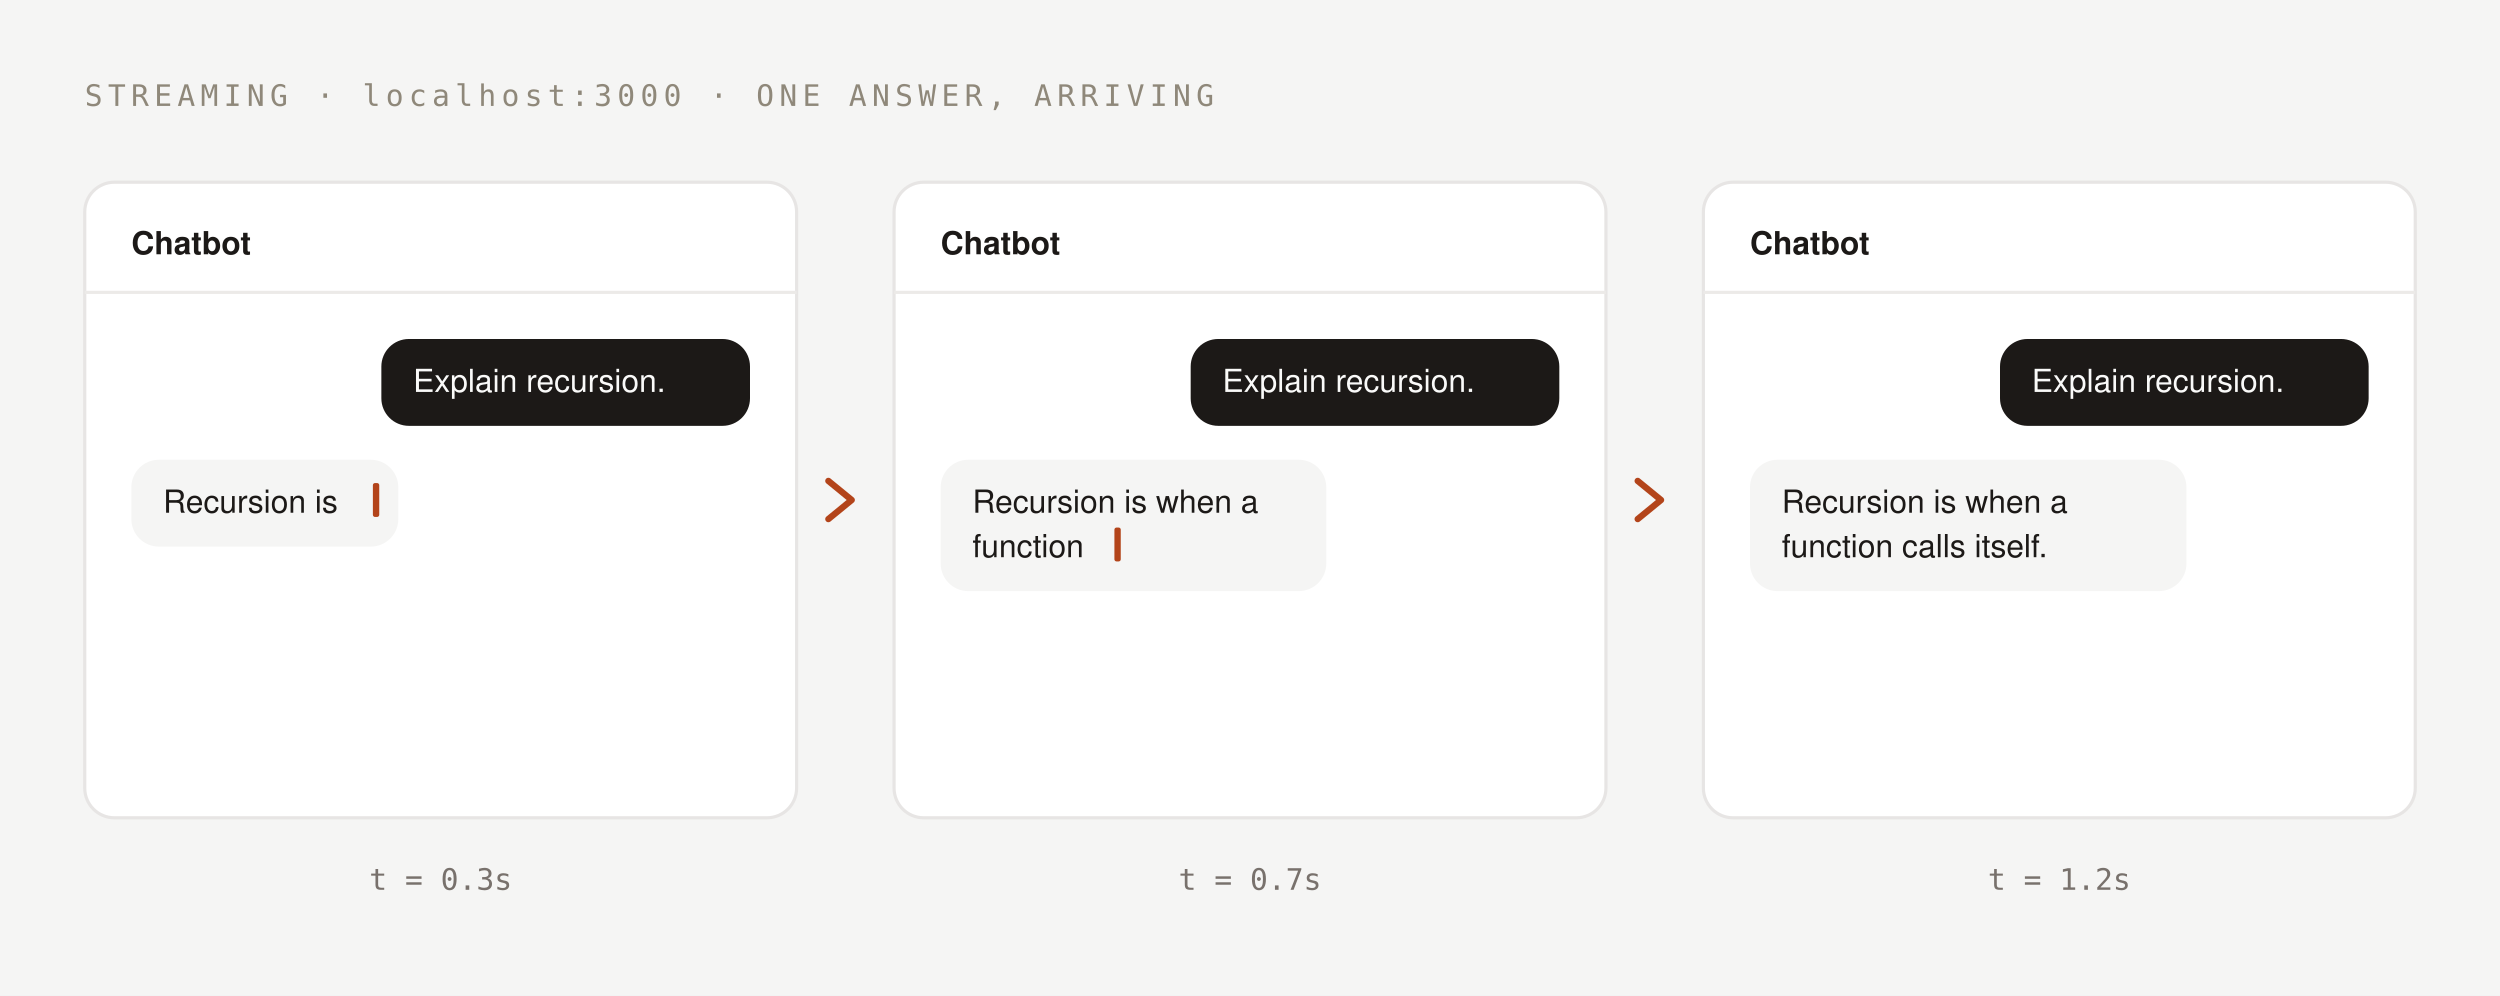
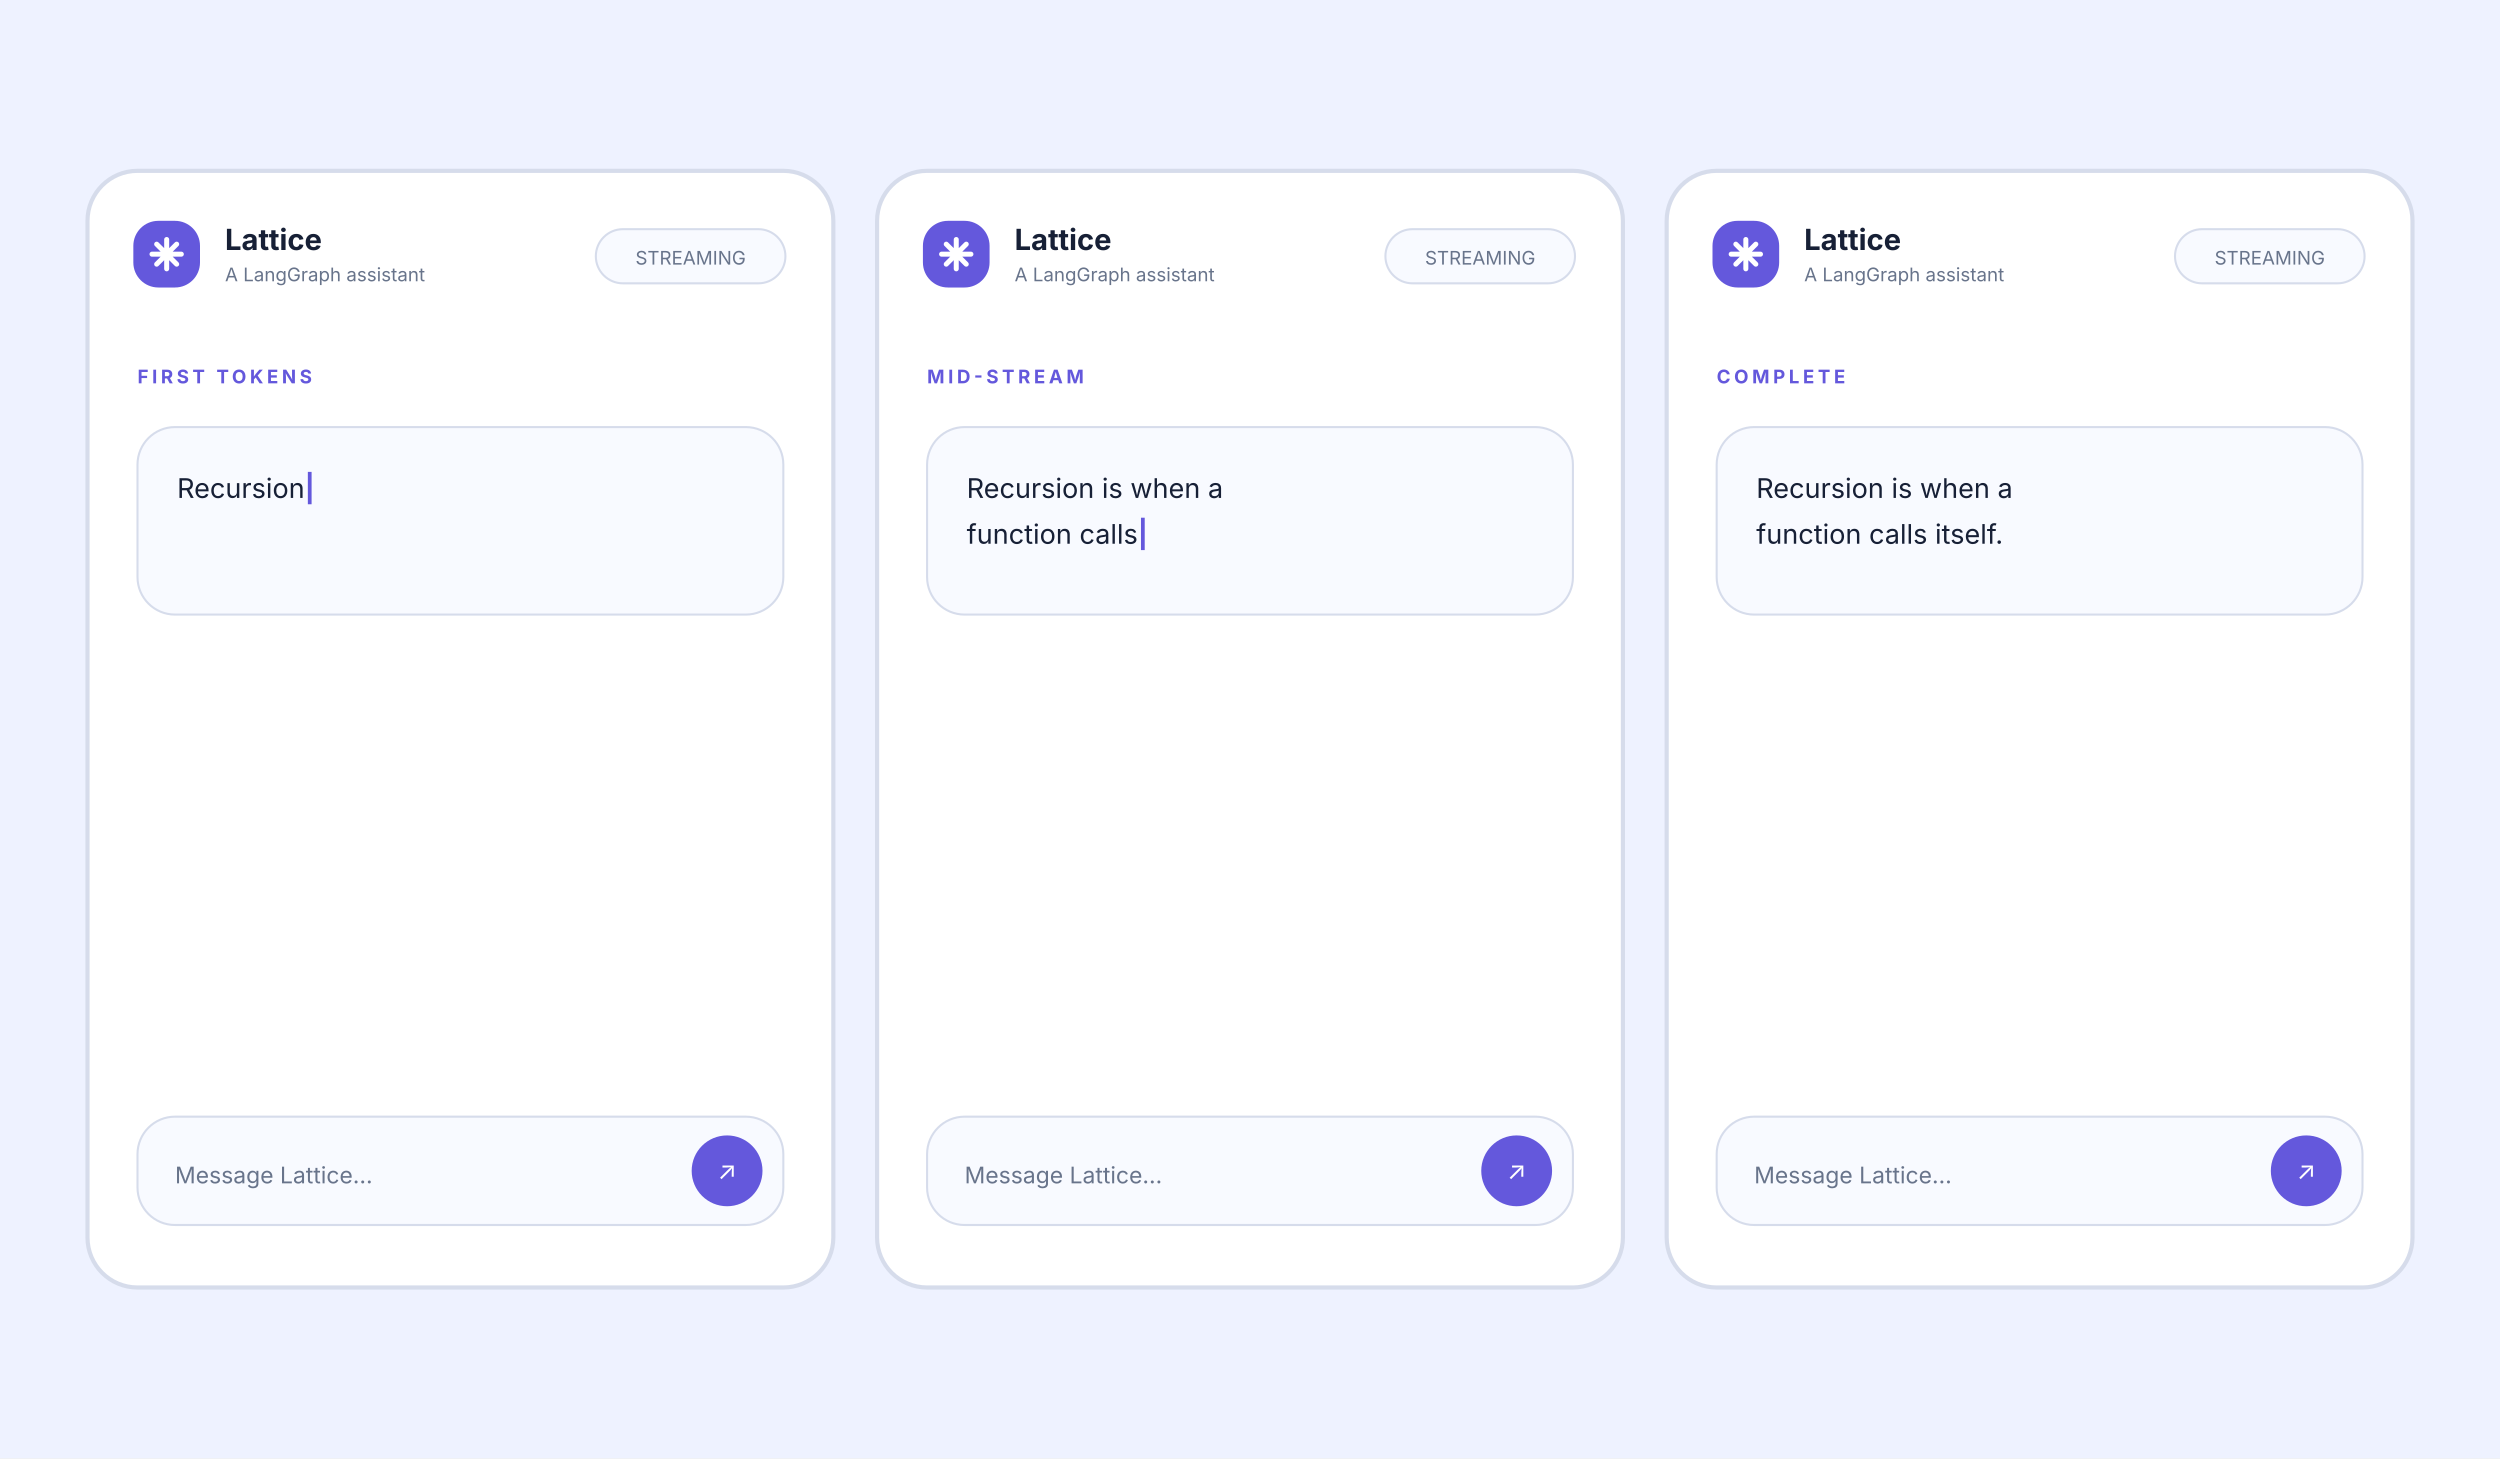
- <svg xmlns="http://www.w3.org/2000/svg" width="1180" height="470" viewBox="0 0 1180 470" font-family="-apple-system, 'Segoe UI', Helvetica, Arial, sans-serif">
-   <rect width="1180" height="470" fill="#f5f5f4" />
-   <text x="40" y="50" font-family="'SF Mono', Menlo, Consolas, monospace" font-size="14" letter-spacing="2.5" fill="#8f887a">STREAMING · localhost:3000 · ONE ANSWER, ARRIVING</text>
-   <rect x="40" y="86" width="336" height="300" rx="14" fill="#ffffff" stroke="#e7e5e4" stroke-width="1.5" />
-   <text x="62" y="120" font-family="-apple-system, 'Segoe UI', Helvetica, Arial, sans-serif" font-size="15" font-weight="700" fill="#1c1917">Chatbot</text>
-   <line x1="40" y1="138" x2="376" y2="138" stroke="#eceae8" stroke-width="1.5" />
-   <rect x="180" y="160" width="174" height="41" rx="13" fill="#1c1917" />
-   <text x="195" y="185" font-family="-apple-system, 'Segoe UI', Helvetica, Arial, sans-serif" font-size="15" fill="#fafaf9">Explain recursion.</text>
-   <rect x="62" y="217" width="126" height="41" rx="13" fill="#f5f5f4" />
-   <text x="77" y="242" font-family="-apple-system, 'Segoe UI', Helvetica, Arial, sans-serif" font-size="15" fill="#1c1917">Recursion is</text>
-   <rect x="176" y="228" width="3" height="16" rx="1" fill="#b3441a" />
-   <text x="208" y="420" font-family="'SF Mono', Menlo, Consolas, monospace" font-size="14" fill="#78716c" text-anchor="middle">t = 0.3s</text>
-   <path d="M 391 227 l 11 9 l -11 9" fill="none" stroke="#b3441a" stroke-width="3" stroke-linecap="round" stroke-linejoin="round" />
-   <rect x="422" y="86" width="336" height="300" rx="14" fill="#ffffff" stroke="#e7e5e4" stroke-width="1.5" />
-   <text x="444" y="120" font-family="-apple-system, 'Segoe UI', Helvetica, Arial, sans-serif" font-size="15" font-weight="700" fill="#1c1917">Chatbot</text>
-   <line x1="422" y1="138" x2="758" y2="138" stroke="#eceae8" stroke-width="1.5" />
-   <rect x="562" y="160" width="174" height="41" rx="13" fill="#1c1917" />
-   <text x="577" y="185" font-family="-apple-system, 'Segoe UI', Helvetica, Arial, sans-serif" font-size="15" fill="#fafaf9">Explain recursion.</text>
-   <rect x="444" y="217" width="182" height="62" rx="13" fill="#f5f5f4" />
-   <text x="459" y="242" font-family="-apple-system, 'Segoe UI', Helvetica, Arial, sans-serif" font-size="15" fill="#1c1917">Recursion is when a</text>
-   <text x="459" y="263" font-family="-apple-system, 'Segoe UI', Helvetica, Arial, sans-serif" font-size="15" fill="#1c1917">function</text>
-   <rect x="526" y="249" width="3" height="16" rx="1" fill="#b3441a" />
-   <text x="590" y="420" font-family="'SF Mono', Menlo, Consolas, monospace" font-size="14" fill="#78716c" text-anchor="middle">t = 0.7s</text>
-   <path d="M 773 227 l 11 9 l -11 9" fill="none" stroke="#b3441a" stroke-width="3" stroke-linecap="round" stroke-linejoin="round" />
-   <rect x="804" y="86" width="336" height="300" rx="14" fill="#ffffff" stroke="#e7e5e4" stroke-width="1.5" />
-   <text x="826" y="120" font-family="-apple-system, 'Segoe UI', Helvetica, Arial, sans-serif" font-size="15" font-weight="700" fill="#1c1917">Chatbot</text>
-   <line x1="804" y1="138" x2="1140" y2="138" stroke="#eceae8" stroke-width="1.5" />
-   <rect x="944" y="160" width="174" height="41" rx="13" fill="#1c1917" />
-   <text x="959" y="185" font-family="-apple-system, 'Segoe UI', Helvetica, Arial, sans-serif" font-size="15" fill="#fafaf9">Explain recursion.</text>
-   <rect x="826" y="217" width="206" height="62" rx="13" fill="#f5f5f4" />
-   <text x="841" y="242" font-family="-apple-system, 'Segoe UI', Helvetica, Arial, sans-serif" font-size="15" fill="#1c1917">Recursion is when a</text>
-   <text x="841" y="263" font-family="-apple-system, 'Segoe UI', Helvetica, Arial, sans-serif" font-size="15" fill="#1c1917">function calls itself.</text>
-   <text x="972" y="420" font-family="'SF Mono', Menlo, Consolas, monospace" font-size="14" fill="#78716c" text-anchor="middle">t = 1.2s</text>
+ <svg xmlns="http://www.w3.org/2000/svg" width="1200" height="700" viewBox="0 0 1200 700" role="img" aria-labelledby="title desc">
+   <rect width="1200" height="700" fill="#eef2ff" />
+   <rect x="42" y="82" width="358" height="536" rx="24" fill="#ffffff" stroke="#d6dceb" stroke-width="2" />
+   <rect x="64" y="106" width="32" height="32" rx="12" fill="#6458dc" />
+   <path d="M 72.96 122h14.08M80 114.96v14.08M75.2 117.2l9.6 9.6M84.8 117.2l-9.6 9.6" stroke="#ffffff" stroke-width="2.4" stroke-linecap="round" />
+   <text x="108" y="120" fill="#172036" font-family="Inter, -apple-system, sans-serif" font-size="14" font-weight="700">Lattice</text>
+   <text x="108" y="135" fill="#68748b" font-family="Inter, -apple-system, sans-serif" font-size="9">A LangGraph assistant</text>
+   <rect x="286" y="110" width="91" height="26" rx="13" fill="#f8faff" stroke="#d6dceb" />
+   <text x="331.5" y="127" fill="#68748b" font-family="Inter, sans-serif" font-size="9" text-anchor="middle">STREAMING</text>
+   <text x="66" y="184" fill="#6458dc" font-family="Inter, sans-serif" font-size="9" font-weight="750" letter-spacing="1.7">FIRST TOKENS</text>
+   <rect x="66" y="205" width="310" height="90" rx="18" fill="#f8faff" stroke="#d6dceb" />
+   <text x="85" y="239" fill="#172036" font-family="Inter, -apple-system, BlinkMacSystemFont, 'Segoe UI', sans-serif" font-size="13" font-weight="400" text-anchor="start">Recursion<tspan fill="#6458dc" font-weight="700"> |</tspan>
+   </text>
+   <rect x="66" y="536" width="310" height="52" rx="18" fill="#f8faff" stroke="#d6dceb" />
+   <text x="84" y="568" fill="#68748b" font-family="Inter, sans-serif" font-size="11">Message Lattice…</text>
+   <circle cx="349" cy="562" r="17" fill="#6458dc" />
+   <text x="349" y="566" fill="#ffffff" font-family="Inter, sans-serif" font-size="12" text-anchor="middle">↗</text>
+   <rect x="421" y="82" width="358" height="536" rx="24" fill="#ffffff" stroke="#d6dceb" stroke-width="2" />
+   <rect x="443" y="106" width="32" height="32" rx="12" fill="#6458dc" />
+   <path d="M 451.96 122h14.08M459 114.96v14.08M454.2 117.2l9.6 9.6M463.8 117.2l-9.6 9.6" stroke="#ffffff" stroke-width="2.4" stroke-linecap="round" />
+   <text x="487" y="120" fill="#172036" font-family="Inter, -apple-system, sans-serif" font-size="14" font-weight="700">Lattice</text>
+   <text x="487" y="135" fill="#68748b" font-family="Inter, -apple-system, sans-serif" font-size="9">A LangGraph assistant</text>
+   <rect x="665" y="110" width="91" height="26" rx="13" fill="#f8faff" stroke="#d6dceb" />
+   <text x="710.5" y="127" fill="#68748b" font-family="Inter, sans-serif" font-size="9" text-anchor="middle">STREAMING</text>
+   <text x="445" y="184" fill="#6458dc" font-family="Inter, sans-serif" font-size="9" font-weight="750" letter-spacing="1.7">MID-STREAM</text>
+   <rect x="445" y="205" width="310" height="90" rx="18" fill="#f8faff" stroke="#d6dceb" />
+   <text x="464" y="239" fill="#172036" font-family="Inter, -apple-system, BlinkMacSystemFont, 'Segoe UI', sans-serif" font-size="13" font-weight="400" text-anchor="start">Recursion is when a</text>
+   <text x="464" y="261" fill="#172036" font-family="Inter, -apple-system, BlinkMacSystemFont, 'Segoe UI', sans-serif" font-size="13" font-weight="400" text-anchor="start">function calls<tspan fill="#6458dc" font-weight="700"> |</tspan>
+   </text>
+   <rect x="445" y="536" width="310" height="52" rx="18" fill="#f8faff" stroke="#d6dceb" />
+   <text x="463" y="568" fill="#68748b" font-family="Inter, sans-serif" font-size="11">Message Lattice…</text>
+   <circle cx="728" cy="562" r="17" fill="#6458dc" />
+   <text x="728" y="566" fill="#ffffff" font-family="Inter, sans-serif" font-size="12" text-anchor="middle">↗</text>
+   <rect x="800" y="82" width="358" height="536" rx="24" fill="#ffffff" stroke="#d6dceb" stroke-width="2" />
+   <rect x="822" y="106" width="32" height="32" rx="12" fill="#6458dc" />
+   <path d="M 830.96 122h14.08M838 114.96v14.08M833.2 117.2l9.6 9.6M842.8 117.2l-9.6 9.6" stroke="#ffffff" stroke-width="2.4" stroke-linecap="round" />
+   <text x="866" y="120" fill="#172036" font-family="Inter, -apple-system, sans-serif" font-size="14" font-weight="700">Lattice</text>
+   <text x="866" y="135" fill="#68748b" font-family="Inter, -apple-system, sans-serif" font-size="9">A LangGraph assistant</text>
+   <rect x="1044" y="110" width="91" height="26" rx="13" fill="#f8faff" stroke="#d6dceb" />
+   <text x="1089.5" y="127" fill="#68748b" font-family="Inter, sans-serif" font-size="9" text-anchor="middle">STREAMING</text>
+   <text x="824" y="184" fill="#6458dc" font-family="Inter, sans-serif" font-size="9" font-weight="750" letter-spacing="1.7">COMPLETE</text>
+   <rect x="824" y="205" width="310" height="90" rx="18" fill="#f8faff" stroke="#d6dceb" />
+   <text x="843" y="239" fill="#172036" font-family="Inter, -apple-system, BlinkMacSystemFont, 'Segoe UI', sans-serif" font-size="13" font-weight="400" text-anchor="start">Recursion is when a</text>
+   <text x="843" y="261" fill="#172036" font-family="Inter, -apple-system, BlinkMacSystemFont, 'Segoe UI', sans-serif" font-size="13" font-weight="400" text-anchor="start">function calls itself.</text>
+   <rect x="824" y="536" width="310" height="52" rx="18" fill="#f8faff" stroke="#d6dceb" />
+   <text x="842" y="568" fill="#68748b" font-family="Inter, sans-serif" font-size="11">Message Lattice…</text>
+   <circle cx="1107" cy="562" r="17" fill="#6458dc" />
+   <text x="1107" y="566" fill="#ffffff" font-family="Inter, sans-serif" font-size="12" text-anchor="middle">↗</text>
</svg>
